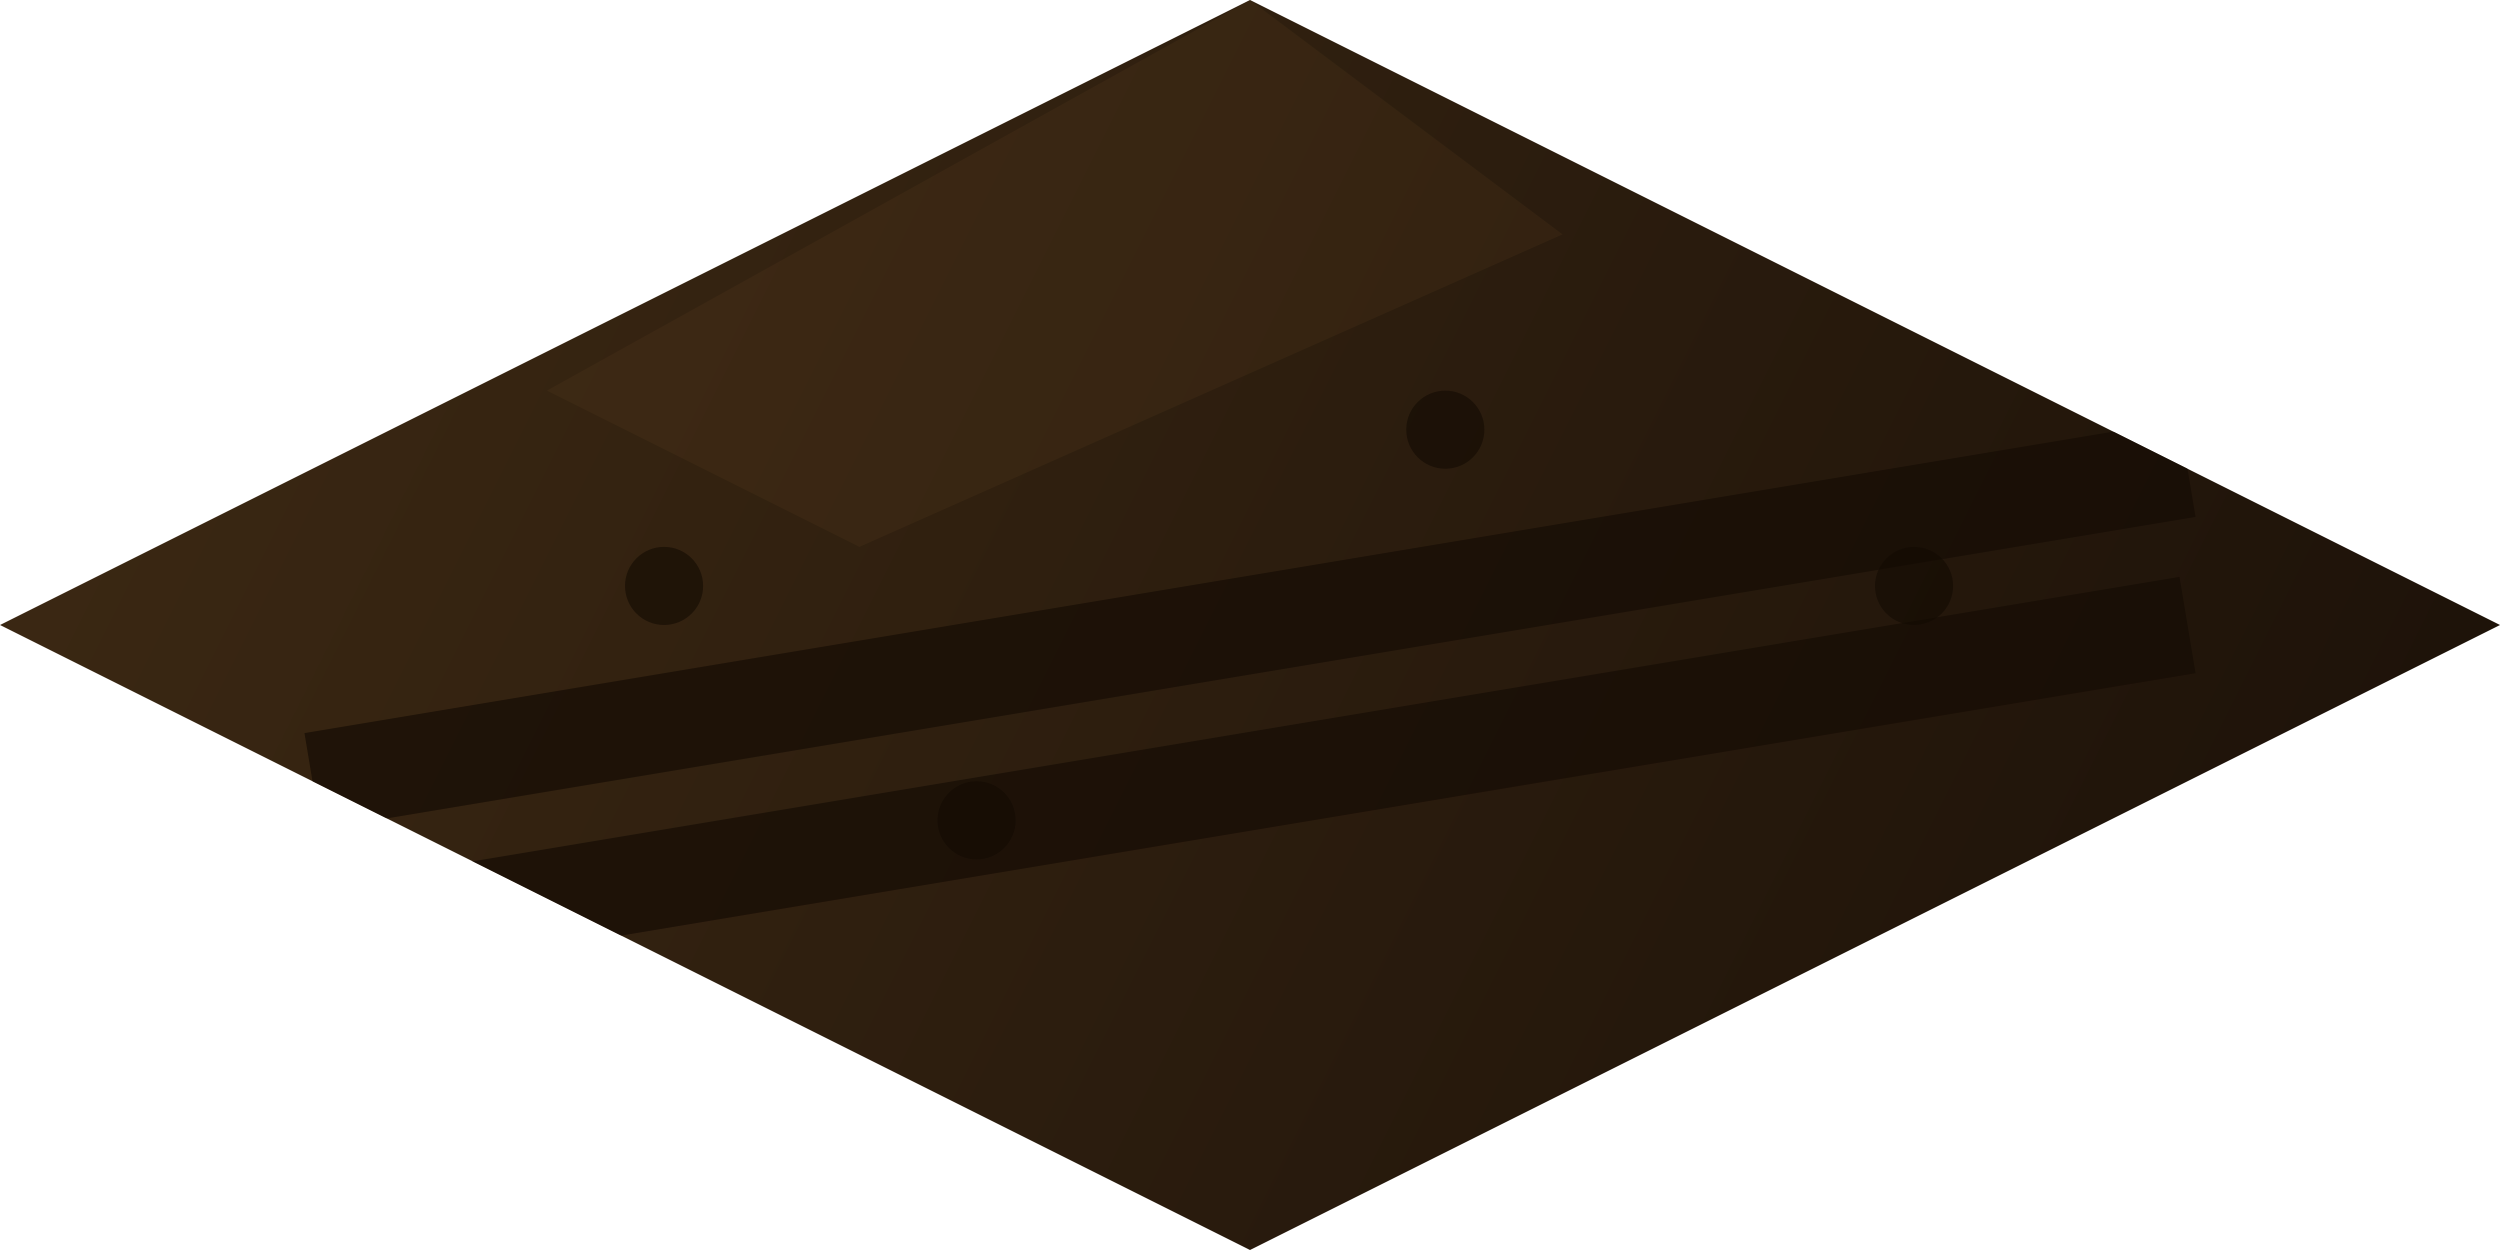
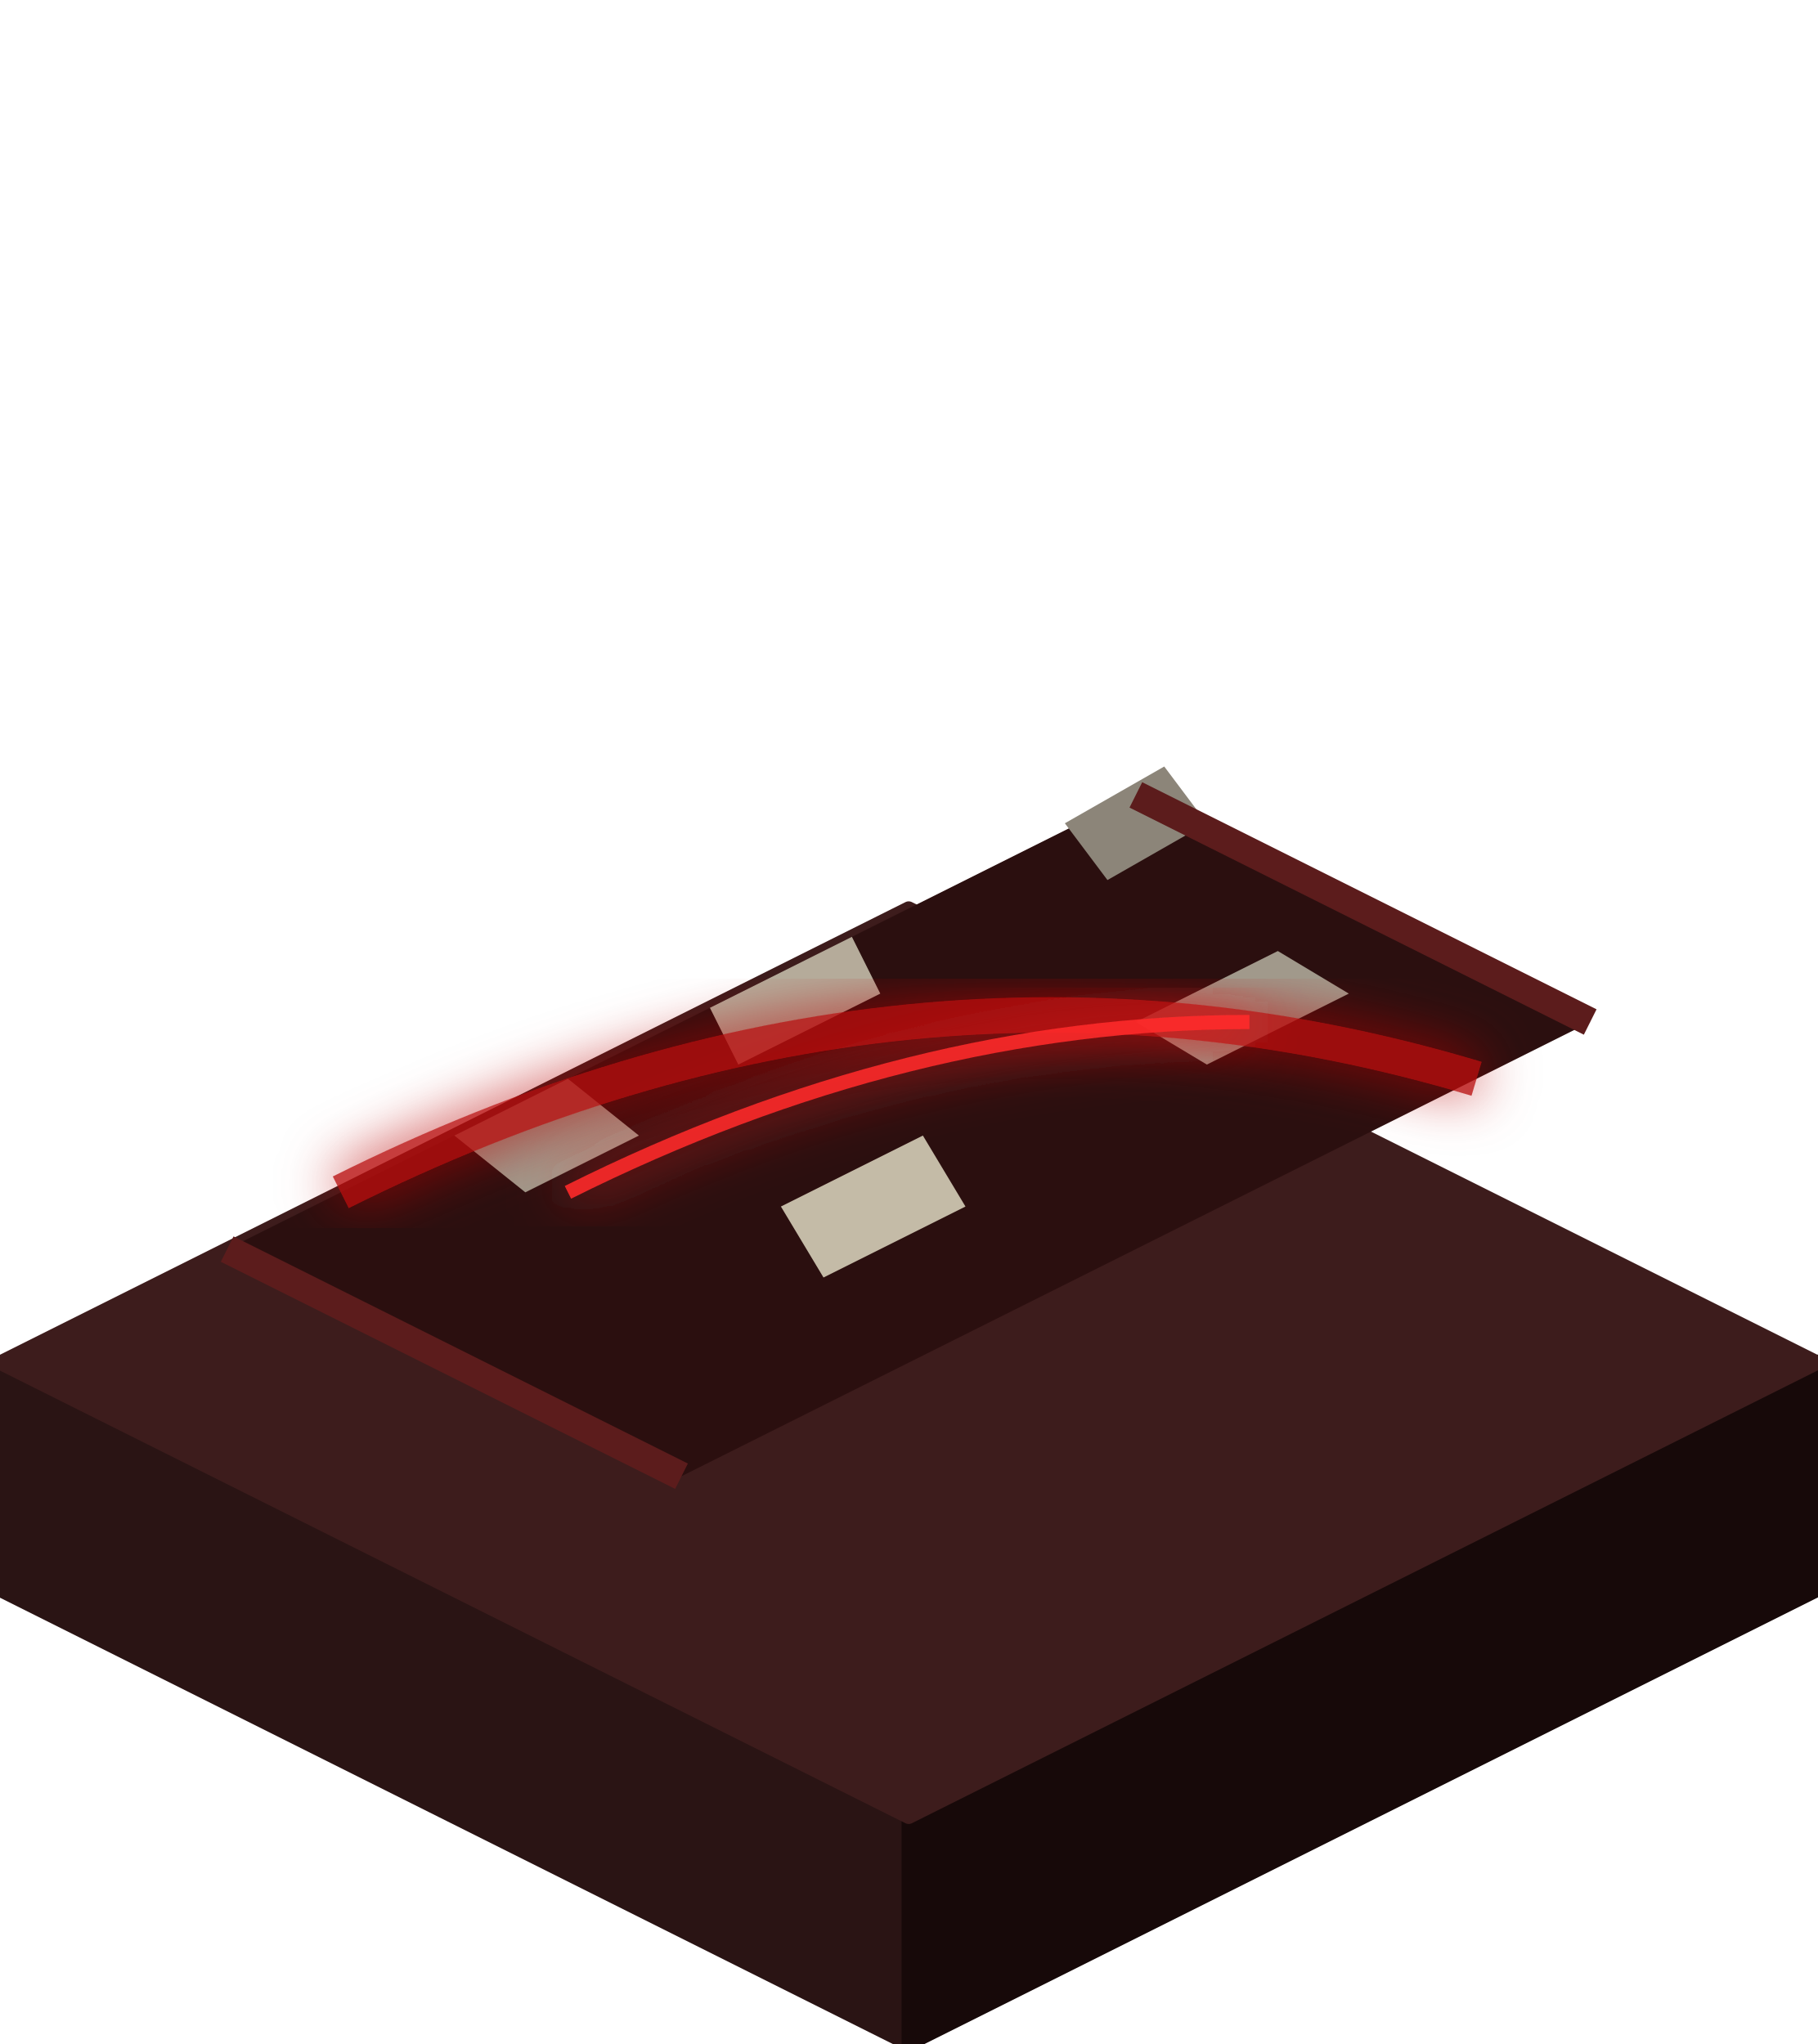
- <svg xmlns="http://www.w3.org/2000/svg" viewBox="0 0 64 32" width="64" height="32">
+ <svg xmlns="http://www.w3.org/2000/svg" viewBox="0 0 128 144">
  <defs>
-     <linearGradient id="g" x1="0" y1="0" x2="64" y2="32" gradientUnits="userSpaceOnUse">
-       <stop offset="0%" stop-color="#3E2A14" />
-       <stop offset="100%" stop-color="#1A1008" />
-     </linearGradient>
-     <clipPath id="d">
-       <polygon points="32,0 64,16 32,32 0,16" />
-     </clipPath>
+     <filter id="blood-glow" x="-20%" y="-20%" width="140%" height="140%">
+       <feGaussianBlur stdDeviation="2" result="blur" />
+       <feComposite in="SourceGraphic" in2="blur" operator="over" />
+     </filter>
  </defs>
-   <polygon points="32,0 64,16 32,32 0,16" fill="url(#g)" />
-   <g clip-path="url(#d)">
-     <polygon points="32,0 14,10 22,14 40,6" fill="#5A3C1E" opacity="0.20" />
-     <path d="M8 20 L56 12" stroke="#160C04" stroke-width="2.5" opacity="0.72" />
-     <path d="M8 24 L56 16" stroke="#160C04" stroke-width="2.5" opacity="0.72" />
-     <rect x="16" y="14" width="2" height="2" rx="1" fill="#120A02" opacity="0.60" />
-     <rect x="36" y="10" width="2" height="2" rx="1" fill="#120A02" opacity="0.60" />
-     <rect x="48" y="14" width="2" height="2" rx="1" fill="#120A02" opacity="0.60" />
-     <rect x="24" y="20" width="2" height="2" rx="1" fill="#120A02" opacity="0.60" />
-   </g>
+   <polygon points="0,96 64,128 64,144 0,112" fill="#2a1414" stroke="#2a1414" stroke-width="1" />
+   <polygon points="64,128 128,96 128,112 64,144" fill="#170909" stroke="#170909" stroke-width="1" />
+   <polygon points="64,64 128,96 64,128 0,96" fill="#3d1c1c" stroke="#3d1c1c" stroke-width="1" stroke-linejoin="round" />
+   <polygon points="16,88 80,56 112,72 48,104" fill="#2b0f0f" />
+   <path d="M 32,80 L 40,76 L 45,80 L 37,84 Z" fill="#a1998b" />
+   <path d="M 50,71 L 60,66 L 62,70 L 52,75 Z" fill="#b5ab9a" />
+   <path d="M 75,58 L 82,54 L 85,58 L 78,62 Z" fill="#8c8579" />
+   <path d="M 55,85 L 65,80 L 68,85 L 58,90 Z" fill="#c4bba7" />
+   <path d="M 80,72 L 90,67 L 95,70 L 85,75 Z" fill="#a1998b" />
+   <path d="M 24,84 Q 64,64 104,76" fill="none" stroke="#b80f0f" stroke-width="2.5" filter="url(#blood-glow)" opacity="0.8" />
+   <path d="M 40,84 Q 64,72 88,72" fill="none" stroke="#ff2a2a" stroke-width="1" filter="url(#blood-glow)" opacity="0.9" />
+   <path d="M 16,88 L 48,104" fill="none" stroke="#5c1c1c" stroke-width="2" />
+   <path d="M 80,56 L 112,72" fill="none" stroke="#5c1c1c" stroke-width="2" />
</svg>
